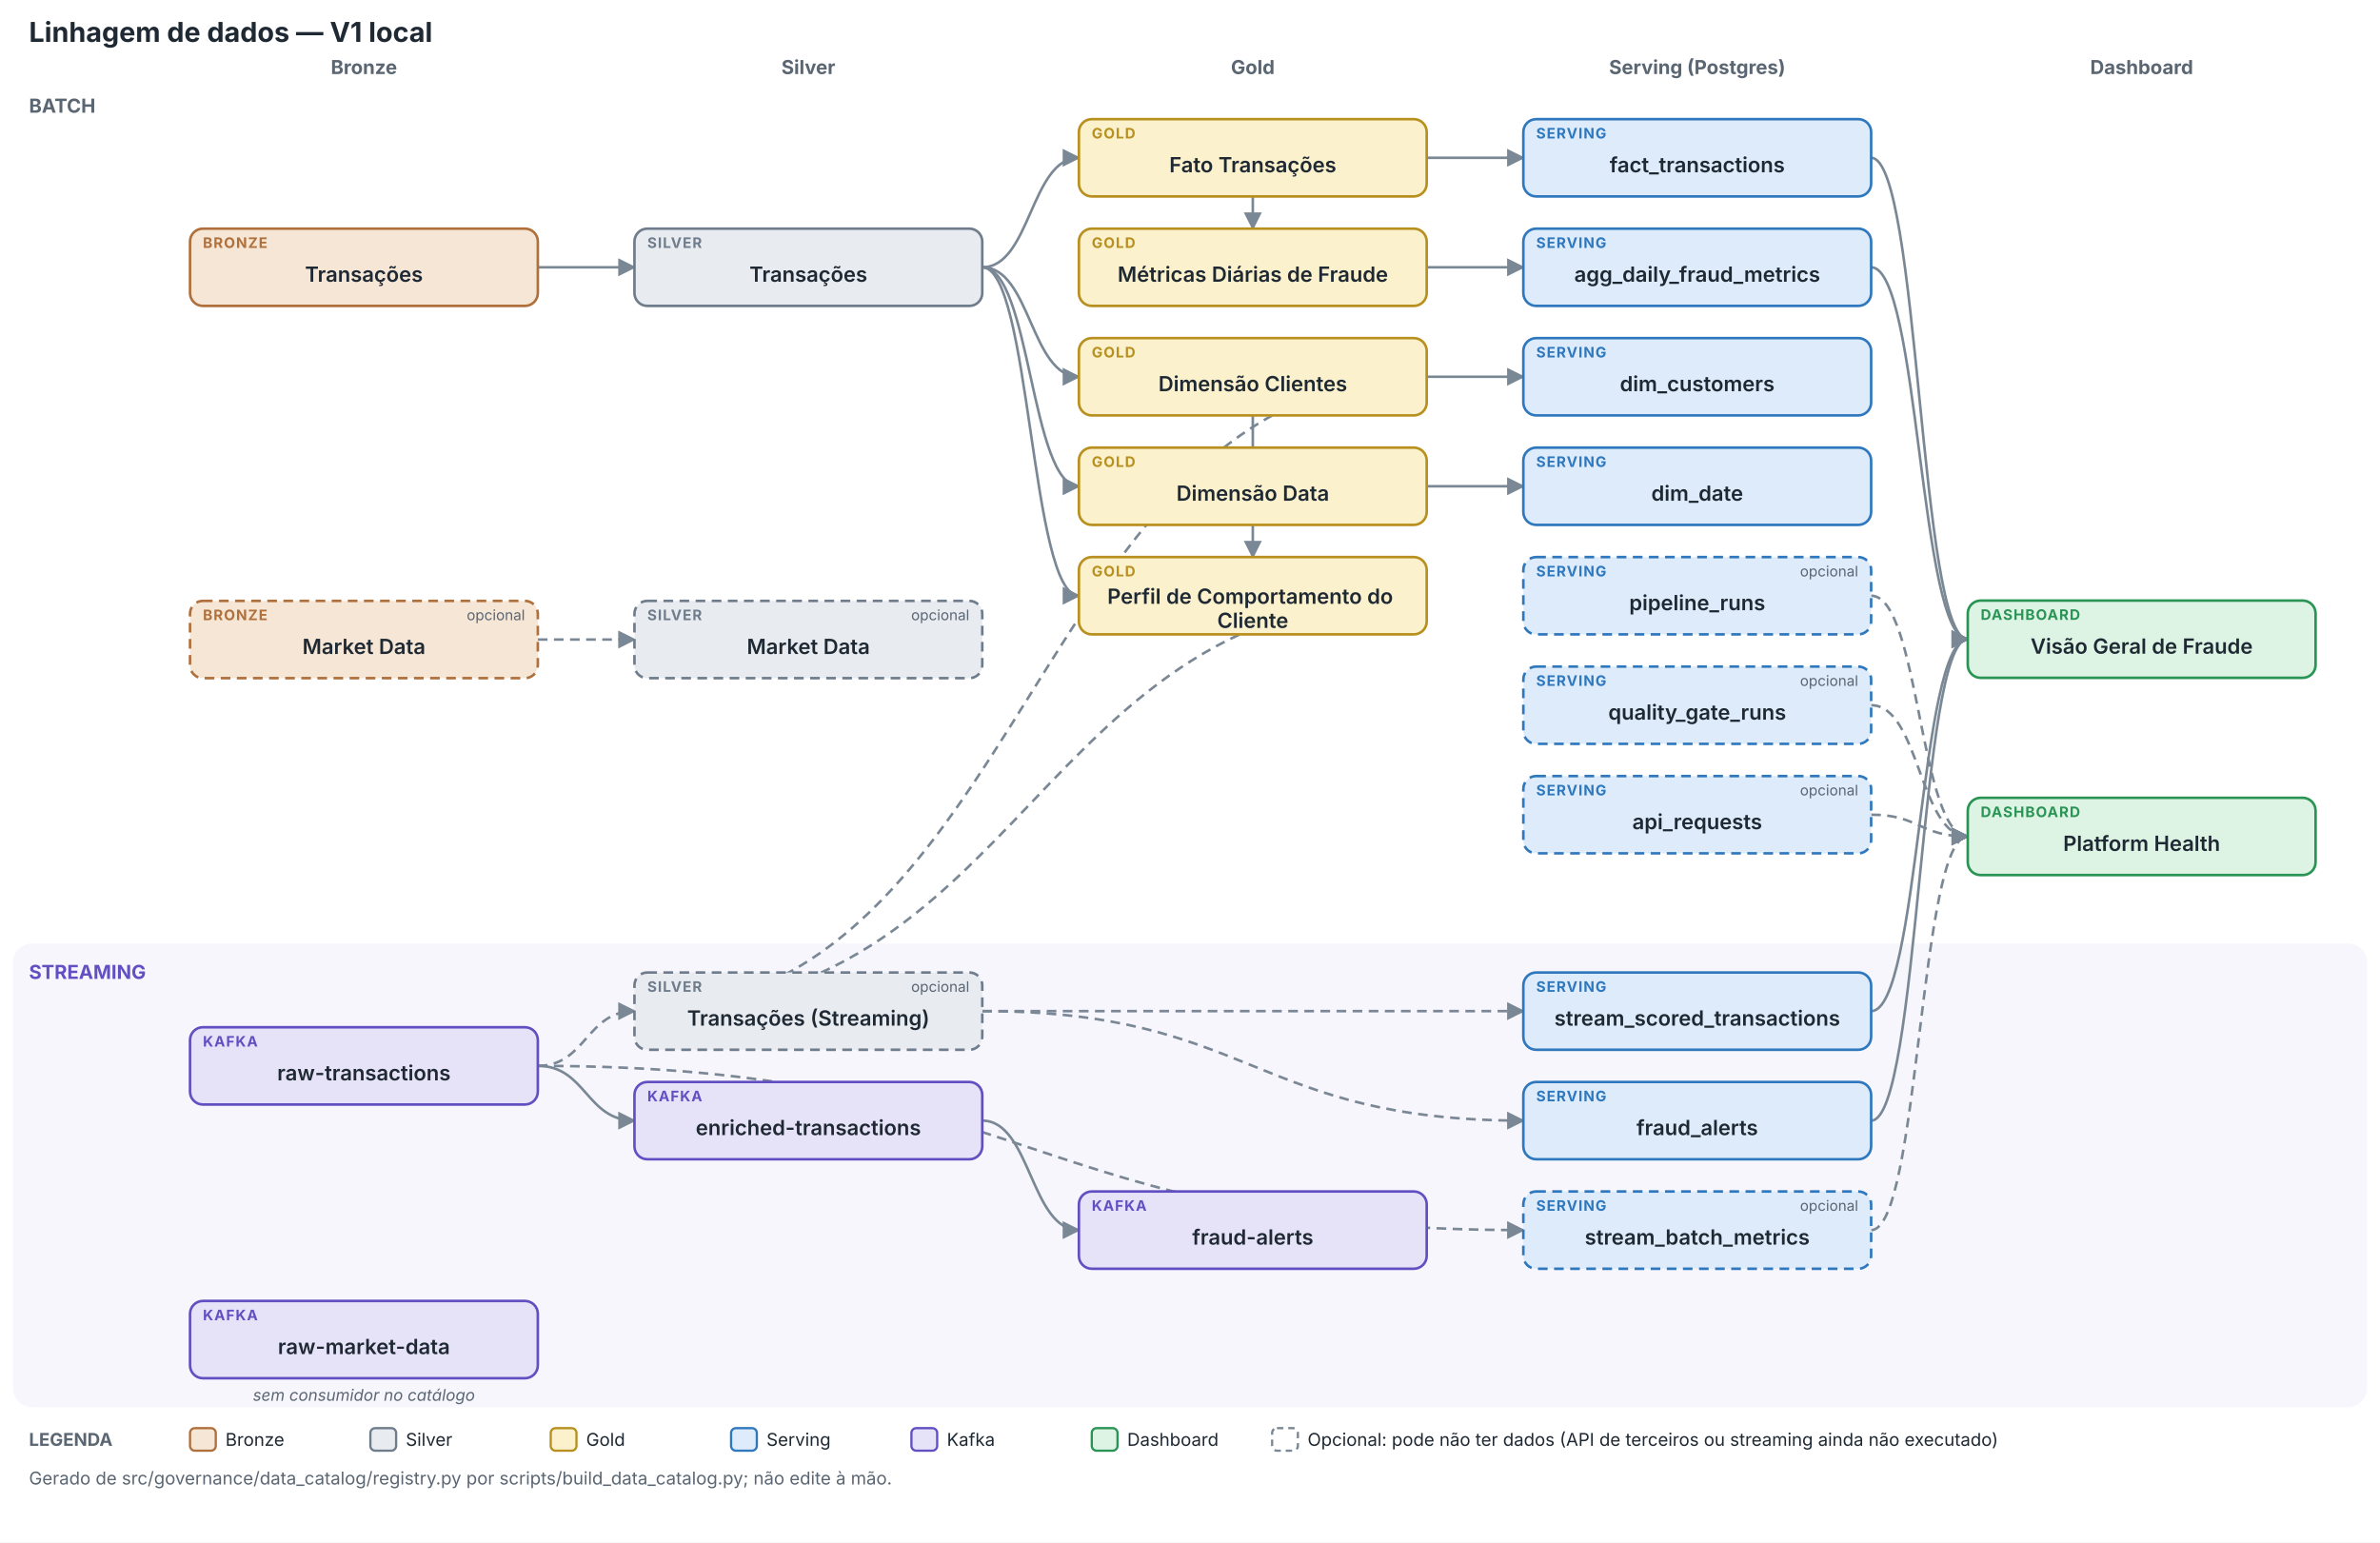
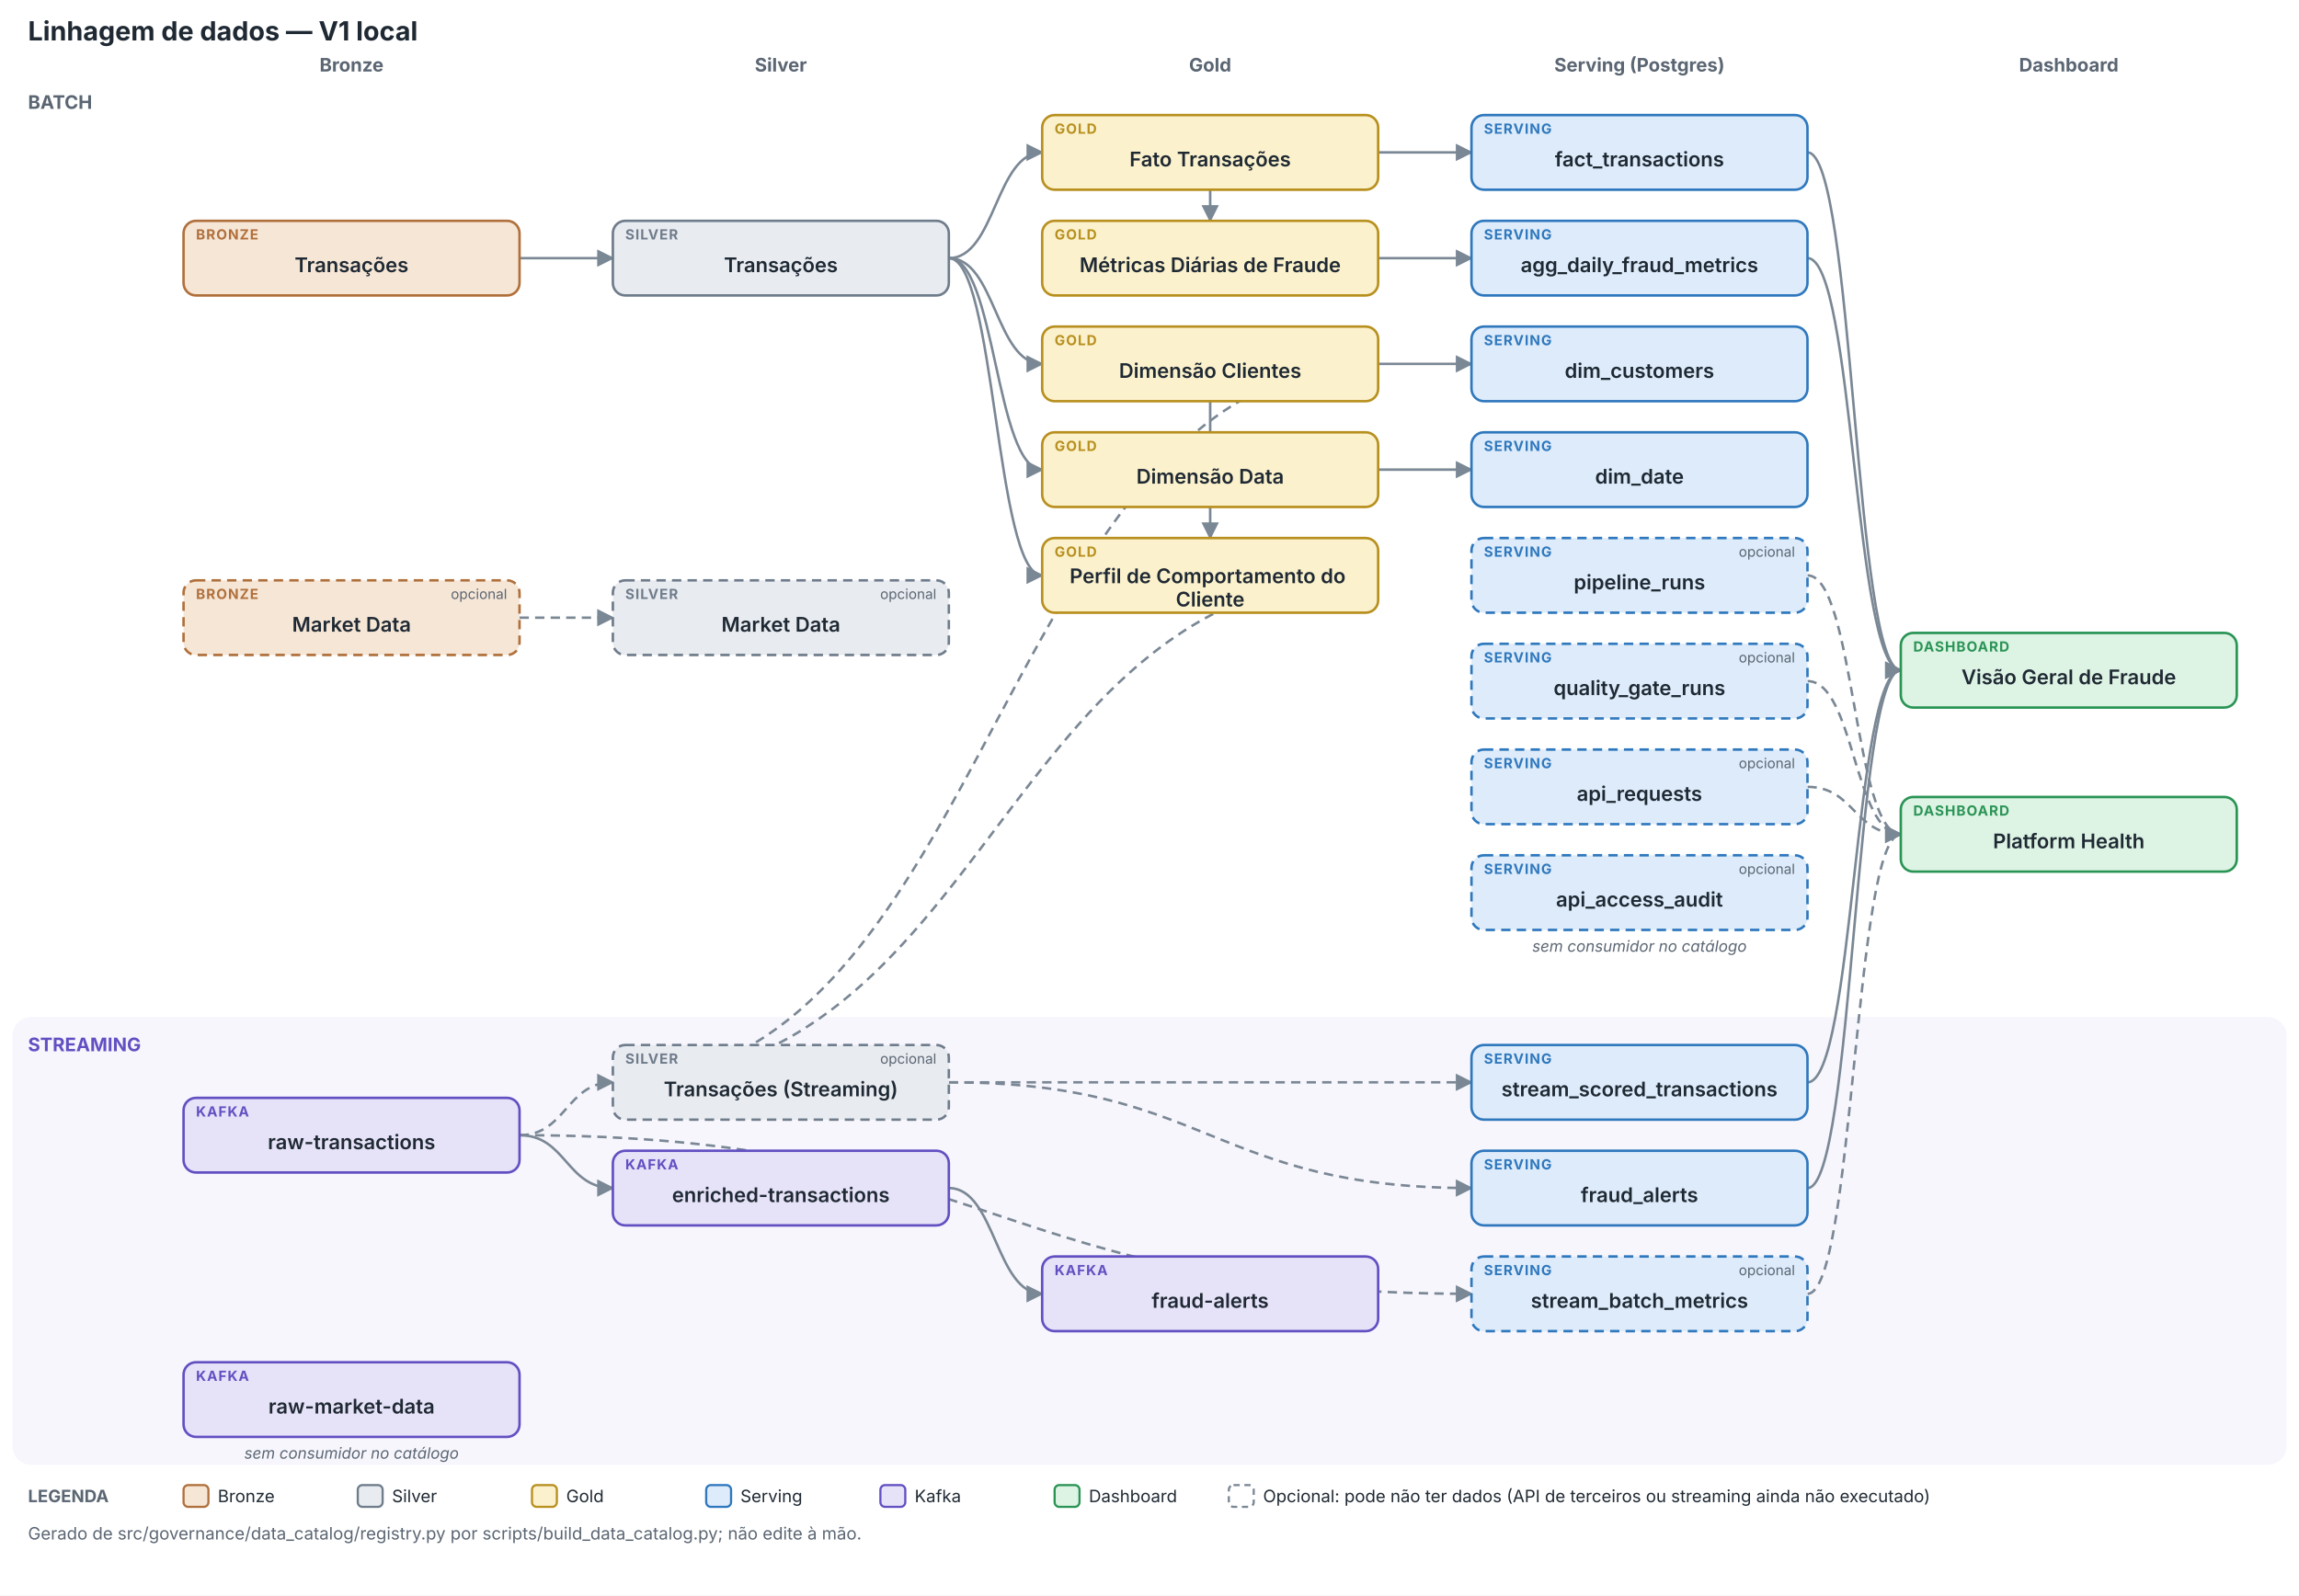
- <svg xmlns="http://www.w3.org/2000/svg" viewBox="0 0 1478 958" width="1478" height="958" font-family="Inter, -apple-system, 'Segoe UI', Helvetica, Arial, sans-serif" role="img" aria-labelledby="lineage-title lineage-desc">
+ <svg xmlns="http://www.w3.org/2000/svg" viewBox="0 0 1478 1026" width="1478" height="1026" font-family="Inter, -apple-system, 'Segoe UI', Helvetica, Arial, sans-serif" role="img" aria-labelledby="lineage-title lineage-desc">
  <defs>
    <marker id="arrow" viewBox="0 0 10 10" refX="9" refY="5" markerWidth="7" markerHeight="7" orient="auto-start-reverse">
      <path d="M 0 0 L 10 5 L 0 10 z" fill="#7A8794" />
    </marker>
  </defs>
  <rect width="100%" height="100%" fill="#FFFFFF" />
  <text x="18" y="26" font-size="17" font-weight="700" fill="#1F2933">Linhagem de dados — V1 local</text>
-   <rect x="8" y="586" width="1462" height="288" rx="12" fill="#F4F2FC" opacity="0.7" />
-   <text x="18" y="608" font-size="12" font-weight="700" fill="#6250C2">STREAMING</text>
+   <rect x="8" y="654" width="1462" height="288" rx="12" fill="#F4F2FC" opacity="0.7" />
+   <text x="18" y="676" font-size="12" font-weight="700" fill="#6250C2">STREAMING</text>
  <text x="18" y="70" font-size="12" font-weight="700" fill="#5B6673">BATCH</text>
  <text x="226" y="46" text-anchor="middle" font-size="12" font-weight="700" fill="#5B6673">Bronze</text>
  <text x="502" y="46" text-anchor="middle" font-size="12" font-weight="700" fill="#5B6673">Silver</text>
  <text x="778" y="46" text-anchor="middle" font-size="12" font-weight="700" fill="#5B6673">Gold</text>
  <text x="1054" y="46" text-anchor="middle" font-size="12" font-weight="700" fill="#5B6673">Serving (Postgres)</text>
  <text x="1330" y="46" text-anchor="middle" font-size="12" font-weight="700" fill="#5B6673">Dashboard</text>
  <g fill="none">
    <path d="M 334 166 C 364 166, 364 166, 394 166" stroke="#7A8794" stroke-width="1.6" fill="none" marker-end="url(#arrow)" data-from="bronze_transactions" data-to="silver_transactions" />
    <path d="M 334 397.2 C 364 397.2, 364 397.2, 394 397.2" stroke="#7A8794" stroke-width="1.6" fill="none" marker-end="url(#arrow)" stroke-dasharray="6 4" data-from="bronze_market_data" data-to="silver_market_data" />
-     <path d="M 334 662 C 364 662, 364 628, 394 628" stroke="#7A8794" stroke-width="1.6" fill="none" marker-end="url(#arrow)" stroke-dasharray="6 4" data-from="kafka_raw_transactions" data-to="silver_transactions_stream" />
-     <path d="M 886 234 C 640 234, 640 628, 394 628" stroke="#7A8794" stroke-width="1.6" fill="none" marker-end="url(#arrow)" stroke-dasharray="6 4" data-from="gold_dim_customers" data-to="silver_transactions_stream" />
-     <path d="M 886 370 C 640 370, 640 628, 394 628" stroke="#7A8794" stroke-width="1.6" fill="none" marker-end="url(#arrow)" stroke-dasharray="6 4" data-from="gold_customer_behavior_profile" data-to="silver_transactions_stream" />
+     <path d="M 334 730 C 364 730, 364 696, 394 696" stroke="#7A8794" stroke-width="1.6" fill="none" marker-end="url(#arrow)" stroke-dasharray="6 4" data-from="kafka_raw_transactions" data-to="silver_transactions_stream" />
+     <path d="M 886 234 C 640 234, 640 696, 394 696" stroke="#7A8794" stroke-width="1.6" fill="none" marker-end="url(#arrow)" stroke-dasharray="6 4" data-from="gold_dim_customers" data-to="silver_transactions_stream" />
+     <path d="M 886 370 C 640 370, 640 696, 394 696" stroke="#7A8794" stroke-width="1.6" fill="none" marker-end="url(#arrow)" stroke-dasharray="6 4" data-from="gold_customer_behavior_profile" data-to="silver_transactions_stream" />
    <path d="M 610 166 C 640 166, 640 98, 670 98" stroke="#7A8794" stroke-width="1.6" fill="none" marker-end="url(#arrow)" data-from="silver_transactions" data-to="gold_fact_transactions" />
    <path d="M 610 166 C 640 166, 640 234, 670 234" stroke="#7A8794" stroke-width="1.6" fill="none" marker-end="url(#arrow)" data-from="silver_transactions" data-to="gold_dim_customers" />
    <path d="M 610 166 C 640 166, 640 302, 670 302" stroke="#7A8794" stroke-width="1.6" fill="none" marker-end="url(#arrow)" data-from="silver_transactions" data-to="gold_dim_date" />
    <path d="M 778 122 L 778 142" stroke="#7A8794" stroke-width="1.6" fill="none" marker-end="url(#arrow)" data-from="gold_fact_transactions" data-to="gold_agg_daily_fraud_metrics" />
    <path d="M 610 166 C 640 166, 640 370, 670 370" stroke="#7A8794" stroke-width="1.6" fill="none" marker-end="url(#arrow)" data-from="silver_transactions" data-to="gold_customer_behavior_profile" />
    <path d="M 778 258 L 778 346" stroke="#7A8794" stroke-width="1.6" fill="none" marker-end="url(#arrow)" data-from="gold_dim_customers" data-to="gold_customer_behavior_profile" />
    <path d="M 886 98 C 916 98, 916 98, 946 98" stroke="#7A8794" stroke-width="1.6" fill="none" marker-end="url(#arrow)" data-from="gold_fact_transactions" data-to="serving_fact_transactions" />
    <path d="M 886 234 C 916 234, 916 234, 946 234" stroke="#7A8794" stroke-width="1.6" fill="none" marker-end="url(#arrow)" data-from="gold_dim_customers" data-to="serving_dim_customers" />
    <path d="M 886 302 C 916 302, 916 302, 946 302" stroke="#7A8794" stroke-width="1.6" fill="none" marker-end="url(#arrow)" data-from="gold_dim_date" data-to="serving_dim_date" />
    <path d="M 886 166 C 916 166, 916 166, 946 166" stroke="#7A8794" stroke-width="1.6" fill="none" marker-end="url(#arrow)" data-from="gold_agg_daily_fraud_metrics" data-to="serving_agg_daily_fraud_metrics" />
-     <path d="M 610 628 C 778 628, 778 628, 946 628" stroke="#7A8794" stroke-width="1.6" fill="none" marker-end="url(#arrow)" stroke-dasharray="6 4" data-from="silver_transactions_stream" data-to="serving_stream_scored_transactions" />
-     <path d="M 610 628 C 778 628, 778 696, 946 696" stroke="#7A8794" stroke-width="1.6" fill="none" marker-end="url(#arrow)" stroke-dasharray="6 4" data-from="silver_transactions_stream" data-to="serving_fraud_alerts" />
-     <path d="M 334 662 C 640 662, 640 764, 946 764" stroke="#7A8794" stroke-width="1.6" fill="none" marker-end="url(#arrow)" stroke-dasharray="6 4" data-from="kafka_raw_transactions" data-to="serving_stream_batch_metrics" />
-     <path d="M 334 662 C 364 662, 364 696, 394 696" stroke="#7A8794" stroke-width="1.6" fill="none" marker-end="url(#arrow)" data-from="kafka_raw_transactions" data-to="kafka_enriched_transactions" />
-     <path d="M 610 696 C 640 696, 640 764, 670 764" stroke="#7A8794" stroke-width="1.6" fill="none" marker-end="url(#arrow)" data-from="kafka_enriched_transactions" data-to="kafka_fraud_alerts" />
-     <path d="M 1162 98 C 1192 98, 1192 397, 1222 397" stroke="#7A8794" stroke-width="1.6" fill="none" marker-end="url(#arrow)" data-from="serving_fact_transactions" data-to="dashboard_fraud_overview" />
-     <path d="M 1162 166 C 1192 166, 1192 397, 1222 397" stroke="#7A8794" stroke-width="1.6" fill="none" marker-end="url(#arrow)" data-from="serving_agg_daily_fraud_metrics" data-to="dashboard_fraud_overview" />
-     <path d="M 1162 628 C 1192 628, 1192 397, 1222 397" stroke="#7A8794" stroke-width="1.6" fill="none" marker-end="url(#arrow)" data-from="serving_stream_scored_transactions" data-to="dashboard_fraud_overview" />
-     <path d="M 1162 696 C 1192 696, 1192 397, 1222 397" stroke="#7A8794" stroke-width="1.6" fill="none" marker-end="url(#arrow)" data-from="serving_fraud_alerts" data-to="dashboard_fraud_overview" />
-     <path d="M 1162 764 C 1192 764, 1192 519.5, 1222 519.5" stroke="#7A8794" stroke-width="1.6" fill="none" marker-end="url(#arrow)" stroke-dasharray="6 4" data-from="serving_stream_batch_metrics" data-to="dashboard_platform_health" />
-     <path d="M 1162 370 C 1192 370, 1192 519.5, 1222 519.5" stroke="#7A8794" stroke-width="1.6" fill="none" marker-end="url(#arrow)" stroke-dasharray="6 4" data-from="serving_pipeline_runs" data-to="dashboard_platform_health" />
-     <path d="M 1162 438 C 1192 438, 1192 519.5, 1222 519.5" stroke="#7A8794" stroke-width="1.6" fill="none" marker-end="url(#arrow)" stroke-dasharray="6 4" data-from="serving_quality_gate_runs" data-to="dashboard_platform_health" />
-     <path d="M 1162 506 C 1192 506, 1192 519.5, 1222 519.5" stroke="#7A8794" stroke-width="1.6" fill="none" marker-end="url(#arrow)" stroke-dasharray="6 4" data-from="serving_api_requests" data-to="dashboard_platform_health" />
+     <path d="M 610 696 C 778 696, 778 696, 946 696" stroke="#7A8794" stroke-width="1.6" fill="none" marker-end="url(#arrow)" stroke-dasharray="6 4" data-from="silver_transactions_stream" data-to="serving_stream_scored_transactions" />
+     <path d="M 610 696 C 778 696, 778 764, 946 764" stroke="#7A8794" stroke-width="1.6" fill="none" marker-end="url(#arrow)" stroke-dasharray="6 4" data-from="silver_transactions_stream" data-to="serving_fraud_alerts" />
+     <path d="M 334 730 C 640 730, 640 832, 946 832" stroke="#7A8794" stroke-width="1.6" fill="none" marker-end="url(#arrow)" stroke-dasharray="6 4" data-from="kafka_raw_transactions" data-to="serving_stream_batch_metrics" />
+     <path d="M 334 730 C 364 730, 364 764, 394 764" stroke="#7A8794" stroke-width="1.6" fill="none" marker-end="url(#arrow)" data-from="kafka_raw_transactions" data-to="kafka_enriched_transactions" />
+     <path d="M 610 764 C 640 764, 640 832, 670 832" stroke="#7A8794" stroke-width="1.6" fill="none" marker-end="url(#arrow)" data-from="kafka_enriched_transactions" data-to="kafka_fraud_alerts" />
+     <path d="M 1162 98 C 1192 98, 1192 431, 1222 431" stroke="#7A8794" stroke-width="1.6" fill="none" marker-end="url(#arrow)" data-from="serving_fact_transactions" data-to="dashboard_fraud_overview" />
+     <path d="M 1162 166 C 1192 166, 1192 431, 1222 431" stroke="#7A8794" stroke-width="1.6" fill="none" marker-end="url(#arrow)" data-from="serving_agg_daily_fraud_metrics" data-to="dashboard_fraud_overview" />
+     <path d="M 1162 696 C 1192 696, 1192 431, 1222 431" stroke="#7A8794" stroke-width="1.6" fill="none" marker-end="url(#arrow)" data-from="serving_stream_scored_transactions" data-to="dashboard_fraud_overview" />
+     <path d="M 1162 764 C 1192 764, 1192 431, 1222 431" stroke="#7A8794" stroke-width="1.6" fill="none" marker-end="url(#arrow)" data-from="serving_fraud_alerts" data-to="dashboard_fraud_overview" />
+     <path d="M 1162 832 C 1192 832, 1192 536.5, 1222 536.5" stroke="#7A8794" stroke-width="1.6" fill="none" marker-end="url(#arrow)" stroke-dasharray="6 4" data-from="serving_stream_batch_metrics" data-to="dashboard_platform_health" />
+     <path d="M 1162 370 C 1192 370, 1192 536.5, 1222 536.5" stroke="#7A8794" stroke-width="1.6" fill="none" marker-end="url(#arrow)" stroke-dasharray="6 4" data-from="serving_pipeline_runs" data-to="dashboard_platform_health" />
+     <path d="M 1162 438 C 1192 438, 1192 536.5, 1222 536.5" stroke="#7A8794" stroke-width="1.6" fill="none" marker-end="url(#arrow)" stroke-dasharray="6 4" data-from="serving_quality_gate_runs" data-to="dashboard_platform_health" />
+     <path d="M 1162 506 C 1192 506, 1192 536.5, 1222 536.5" stroke="#7A8794" stroke-width="1.6" fill="none" marker-end="url(#arrow)" stroke-dasharray="6 4" data-from="serving_api_requests" data-to="dashboard_platform_health" />
  </g>
  <g data-key="bronze_transactions">
    <rect x="118" y="142" width="216" height="48" rx="8" fill="#F6E6D6" stroke="#B0703C" stroke-width="1.6" />
    <text x="126" y="154" font-size="9" font-weight="700" letter-spacing="0.6" fill="#B0703C">BRONZE</text>
    <text x="226" y="175" text-anchor="middle" font-size="13" font-weight="600" fill="#1F2933">
      <tspan x="226" dy="0">Transações</tspan>
    </text>
  </g>
  <g data-key="bronze_market_data">
    <rect x="118" y="373.2" width="216" height="48" rx="8" fill="#F6E6D6" stroke="#B0703C" stroke-width="1.6" stroke-dasharray="6 4" />
    <text x="126" y="385.2" font-size="9" font-weight="700" letter-spacing="0.6" fill="#B0703C">BRONZE</text>
    <text x="326" y="385.2" text-anchor="end" font-size="9" fill="#5B6673">opcional</text>
    <text x="226" y="406.2" text-anchor="middle" font-size="13" font-weight="600" fill="#1F2933">
      <tspan x="226" dy="0">Market Data</tspan>
    </text>
  </g>
  <g data-key="silver_transactions">
    <rect x="394" y="142" width="216" height="48" rx="8" fill="#E8EBF0" stroke="#6F7C8B" stroke-width="1.6" />
    <text x="402" y="154" font-size="9" font-weight="700" letter-spacing="0.6" fill="#6F7C8B">SILVER</text>
    <text x="502" y="175" text-anchor="middle" font-size="13" font-weight="600" fill="#1F2933">
      <tspan x="502" dy="0">Transações</tspan>
    </text>
  </g>
  <g data-key="silver_market_data">
    <rect x="394" y="373.2" width="216" height="48" rx="8" fill="#E8EBF0" stroke="#6F7C8B" stroke-width="1.6" stroke-dasharray="6 4" />
    <text x="402" y="385.2" font-size="9" font-weight="700" letter-spacing="0.6" fill="#6F7C8B">SILVER</text>
    <text x="602" y="385.2" text-anchor="end" font-size="9" fill="#5B6673">opcional</text>
    <text x="502" y="406.2" text-anchor="middle" font-size="13" font-weight="600" fill="#1F2933">
      <tspan x="502" dy="0">Market Data</tspan>
    </text>
  </g>
  <g data-key="silver_transactions_stream">
-     <rect x="394" y="604" width="216" height="48" rx="8" fill="#E8EBF0" stroke="#6F7C8B" stroke-width="1.6" stroke-dasharray="6 4" />
-     <text x="402" y="616" font-size="9" font-weight="700" letter-spacing="0.6" fill="#6F7C8B">SILVER</text>
-     <text x="602" y="616" text-anchor="end" font-size="9" fill="#5B6673">opcional</text>
-     <text x="502" y="637" text-anchor="middle" font-size="13" font-weight="600" fill="#1F2933">
+     <rect x="394" y="672" width="216" height="48" rx="8" fill="#E8EBF0" stroke="#6F7C8B" stroke-width="1.6" stroke-dasharray="6 4" />
+     <text x="402" y="684" font-size="9" font-weight="700" letter-spacing="0.6" fill="#6F7C8B">SILVER</text>
+     <text x="602" y="684" text-anchor="end" font-size="9" fill="#5B6673">opcional</text>
+     <text x="502" y="705" text-anchor="middle" font-size="13" font-weight="600" fill="#1F2933">
      <tspan x="502" dy="0">Transações (Streaming)</tspan>
    </text>
  </g>
  <g data-key="gold_fact_transactions">
    <rect x="670" y="74" width="216" height="48" rx="8" fill="#FBF1CC" stroke="#B8901F" stroke-width="1.6" />
    <text x="678" y="86" font-size="9" font-weight="700" letter-spacing="0.6" fill="#B8901F">GOLD</text>
    <text x="778" y="107" text-anchor="middle" font-size="13" font-weight="600" fill="#1F2933">
      <tspan x="778" dy="0">Fato Transações</tspan>
    </text>
  </g>
  <g data-key="gold_dim_customers">
    <rect x="670" y="210" width="216" height="48" rx="8" fill="#FBF1CC" stroke="#B8901F" stroke-width="1.6" />
    <text x="678" y="222" font-size="9" font-weight="700" letter-spacing="0.6" fill="#B8901F">GOLD</text>
    <text x="778" y="243" text-anchor="middle" font-size="13" font-weight="600" fill="#1F2933">
      <tspan x="778" dy="0">Dimensão Clientes</tspan>
    </text>
  </g>
  <g data-key="gold_dim_date">
    <rect x="670" y="278" width="216" height="48" rx="8" fill="#FBF1CC" stroke="#B8901F" stroke-width="1.6" />
    <text x="678" y="290" font-size="9" font-weight="700" letter-spacing="0.6" fill="#B8901F">GOLD</text>
    <text x="778" y="311" text-anchor="middle" font-size="13" font-weight="600" fill="#1F2933">
      <tspan x="778" dy="0">Dimensão Data</tspan>
    </text>
  </g>
  <g data-key="gold_agg_daily_fraud_metrics">
    <rect x="670" y="142" width="216" height="48" rx="8" fill="#FBF1CC" stroke="#B8901F" stroke-width="1.6" />
    <text x="678" y="154" font-size="9" font-weight="700" letter-spacing="0.6" fill="#B8901F">GOLD</text>
    <text x="778" y="175" text-anchor="middle" font-size="13" font-weight="600" fill="#1F2933">
      <tspan x="778" dy="0">Métricas Diárias de Fraude</tspan>
    </text>
  </g>
  <g data-key="gold_customer_behavior_profile">
    <rect x="670" y="346" width="216" height="48" rx="8" fill="#FBF1CC" stroke="#B8901F" stroke-width="1.6" />
    <text x="678" y="358" font-size="9" font-weight="700" letter-spacing="0.6" fill="#B8901F">GOLD</text>
    <text x="778" y="375" text-anchor="middle" font-size="13" font-weight="600" fill="#1F2933">
      <tspan x="778" dy="0">Perfil de Comportamento do</tspan>
      <tspan x="778" dy="15">Cliente</tspan>
    </text>
  </g>
  <g data-key="serving_fact_transactions">
    <rect x="946" y="74" width="216" height="48" rx="8" fill="#DDEBFA" stroke="#2F78BD" stroke-width="1.6" />
    <text x="954" y="86" font-size="9" font-weight="700" letter-spacing="0.6" fill="#2F78BD">SERVING</text>
    <text x="1054" y="107" text-anchor="middle" font-size="13" font-weight="600" fill="#1F2933">
      <tspan x="1054" dy="0">fact_transactions</tspan>
    </text>
  </g>
  <g data-key="serving_dim_customers">
    <rect x="946" y="210" width="216" height="48" rx="8" fill="#DDEBFA" stroke="#2F78BD" stroke-width="1.6" />
    <text x="954" y="222" font-size="9" font-weight="700" letter-spacing="0.6" fill="#2F78BD">SERVING</text>
    <text x="1054" y="243" text-anchor="middle" font-size="13" font-weight="600" fill="#1F2933">
      <tspan x="1054" dy="0">dim_customers</tspan>
    </text>
  </g>
  <g data-key="serving_dim_date">
    <rect x="946" y="278" width="216" height="48" rx="8" fill="#DDEBFA" stroke="#2F78BD" stroke-width="1.6" />
    <text x="954" y="290" font-size="9" font-weight="700" letter-spacing="0.6" fill="#2F78BD">SERVING</text>
    <text x="1054" y="311" text-anchor="middle" font-size="13" font-weight="600" fill="#1F2933">
      <tspan x="1054" dy="0">dim_date</tspan>
    </text>
  </g>
  <g data-key="serving_agg_daily_fraud_metrics">
    <rect x="946" y="142" width="216" height="48" rx="8" fill="#DDEBFA" stroke="#2F78BD" stroke-width="1.6" />
    <text x="954" y="154" font-size="9" font-weight="700" letter-spacing="0.6" fill="#2F78BD">SERVING</text>
    <text x="1054" y="175" text-anchor="middle" font-size="13" font-weight="600" fill="#1F2933">
      <tspan x="1054" dy="0">agg_daily_fraud_metrics</tspan>
    </text>
  </g>
  <g data-key="serving_stream_scored_transactions">
-     <rect x="946" y="604" width="216" height="48" rx="8" fill="#DDEBFA" stroke="#2F78BD" stroke-width="1.6" />
-     <text x="954" y="616" font-size="9" font-weight="700" letter-spacing="0.6" fill="#2F78BD">SERVING</text>
-     <text x="1054" y="637" text-anchor="middle" font-size="13" font-weight="600" fill="#1F2933">
-       <tspan x="1054" dy="0">stream_scored_transactions</tspan>
-     </text>
-   </g>
-   <g data-key="serving_fraud_alerts">
    <rect x="946" y="672" width="216" height="48" rx="8" fill="#DDEBFA" stroke="#2F78BD" stroke-width="1.6" />
    <text x="954" y="684" font-size="9" font-weight="700" letter-spacing="0.6" fill="#2F78BD">SERVING</text>
    <text x="1054" y="705" text-anchor="middle" font-size="13" font-weight="600" fill="#1F2933">
+       <tspan x="1054" dy="0">stream_scored_transactions</tspan>
+     </text>
+   </g>
+   <g data-key="serving_fraud_alerts">
+     <rect x="946" y="740" width="216" height="48" rx="8" fill="#DDEBFA" stroke="#2F78BD" stroke-width="1.6" />
+     <text x="954" y="752" font-size="9" font-weight="700" letter-spacing="0.6" fill="#2F78BD">SERVING</text>
+     <text x="1054" y="773" text-anchor="middle" font-size="13" font-weight="600" fill="#1F2933">
      <tspan x="1054" dy="0">fraud_alerts</tspan>
    </text>
  </g>
  <g data-key="serving_stream_batch_metrics">
-     <rect x="946" y="740" width="216" height="48" rx="8" fill="#DDEBFA" stroke="#2F78BD" stroke-width="1.6" stroke-dasharray="6 4" />
-     <text x="954" y="752" font-size="9" font-weight="700" letter-spacing="0.6" fill="#2F78BD">SERVING</text>
-     <text x="1154" y="752" text-anchor="end" font-size="9" fill="#5B6673">opcional</text>
-     <text x="1054" y="773" text-anchor="middle" font-size="13" font-weight="600" fill="#1F2933">
+     <rect x="946" y="808" width="216" height="48" rx="8" fill="#DDEBFA" stroke="#2F78BD" stroke-width="1.6" stroke-dasharray="6 4" />
+     <text x="954" y="820" font-size="9" font-weight="700" letter-spacing="0.6" fill="#2F78BD">SERVING</text>
+     <text x="1154" y="820" text-anchor="end" font-size="9" fill="#5B6673">opcional</text>
+     <text x="1054" y="841" text-anchor="middle" font-size="13" font-weight="600" fill="#1F2933">
      <tspan x="1054" dy="0">stream_batch_metrics</tspan>
    </text>
  </g>
  <g data-key="serving_pipeline_runs">
    <rect x="946" y="346" width="216" height="48" rx="8" fill="#DDEBFA" stroke="#2F78BD" stroke-width="1.6" stroke-dasharray="6 4" />
    <text x="954" y="358" font-size="9" font-weight="700" letter-spacing="0.6" fill="#2F78BD">SERVING</text>
    <text x="1154" y="358" text-anchor="end" font-size="9" fill="#5B6673">opcional</text>
    <text x="1054" y="379" text-anchor="middle" font-size="13" font-weight="600" fill="#1F2933">
      <tspan x="1054" dy="0">pipeline_runs</tspan>
    </text>
  </g>
  <g data-key="serving_quality_gate_runs">
    <rect x="946" y="414" width="216" height="48" rx="8" fill="#DDEBFA" stroke="#2F78BD" stroke-width="1.6" stroke-dasharray="6 4" />
    <text x="954" y="426" font-size="9" font-weight="700" letter-spacing="0.6" fill="#2F78BD">SERVING</text>
    <text x="1154" y="426" text-anchor="end" font-size="9" fill="#5B6673">opcional</text>
    <text x="1054" y="447" text-anchor="middle" font-size="13" font-weight="600" fill="#1F2933">
      <tspan x="1054" dy="0">quality_gate_runs</tspan>
    </text>
  </g>
  <g data-key="serving_api_requests">
    <rect x="946" y="482" width="216" height="48" rx="8" fill="#DDEBFA" stroke="#2F78BD" stroke-width="1.6" stroke-dasharray="6 4" />
    <text x="954" y="494" font-size="9" font-weight="700" letter-spacing="0.6" fill="#2F78BD">SERVING</text>
    <text x="1154" y="494" text-anchor="end" font-size="9" fill="#5B6673">opcional</text>
    <text x="1054" y="515" text-anchor="middle" font-size="13" font-weight="600" fill="#1F2933">
      <tspan x="1054" dy="0">api_requests</tspan>
    </text>
  </g>
+   <g data-key="serving_api_access_audit">
+     <rect x="946" y="550" width="216" height="48" rx="8" fill="#DDEBFA" stroke="#2F78BD" stroke-width="1.6" stroke-dasharray="6 4" />
+     <text x="954" y="562" font-size="9" font-weight="700" letter-spacing="0.6" fill="#2F78BD">SERVING</text>
+     <text x="1154" y="562" text-anchor="end" font-size="9" fill="#5B6673">opcional</text>
+     <text x="1054" y="583" text-anchor="middle" font-size="13" font-weight="600" fill="#1F2933">
+       <tspan x="1054" dy="0">api_access_audit</tspan>
+     </text>
+     <text x="1054" y="612" text-anchor="middle" font-size="10" font-style="italic" fill="#5B6673">sem consumidor no catálogo</text>
+   </g>
  <g data-key="kafka_raw_transactions">
-     <rect x="118" y="638" width="216" height="48" rx="8" fill="#E6E2F8" stroke="#6250C2" stroke-width="1.6" />
-     <text x="126" y="650" font-size="9" font-weight="700" letter-spacing="0.6" fill="#6250C2">KAFKA</text>
-     <text x="226" y="671" text-anchor="middle" font-size="13" font-weight="600" fill="#1F2933">
+     <rect x="118" y="706" width="216" height="48" rx="8" fill="#E6E2F8" stroke="#6250C2" stroke-width="1.6" />
+     <text x="126" y="718" font-size="9" font-weight="700" letter-spacing="0.6" fill="#6250C2">KAFKA</text>
+     <text x="226" y="739" text-anchor="middle" font-size="13" font-weight="600" fill="#1F2933">
      <tspan x="226" dy="0">raw-transactions</tspan>
    </text>
  </g>
  <g data-key="kafka_raw_market_data">
-     <rect x="118" y="808" width="216" height="48" rx="8" fill="#E6E2F8" stroke="#6250C2" stroke-width="1.6" />
-     <text x="126" y="820" font-size="9" font-weight="700" letter-spacing="0.6" fill="#6250C2">KAFKA</text>
-     <text x="226" y="841" text-anchor="middle" font-size="13" font-weight="600" fill="#1F2933">
+     <rect x="118" y="876" width="216" height="48" rx="8" fill="#E6E2F8" stroke="#6250C2" stroke-width="1.6" />
+     <text x="126" y="888" font-size="9" font-weight="700" letter-spacing="0.6" fill="#6250C2">KAFKA</text>
+     <text x="226" y="909" text-anchor="middle" font-size="13" font-weight="600" fill="#1F2933">
      <tspan x="226" dy="0">raw-market-data</tspan>
    </text>
-     <text x="226" y="870" text-anchor="middle" font-size="10" font-style="italic" fill="#5B6673">sem consumidor no catálogo</text>
+     <text x="226" y="938" text-anchor="middle" font-size="10" font-style="italic" fill="#5B6673">sem consumidor no catálogo</text>
  </g>
  <g data-key="kafka_enriched_transactions">
-     <rect x="394" y="672" width="216" height="48" rx="8" fill="#E6E2F8" stroke="#6250C2" stroke-width="1.6" />
-     <text x="402" y="684" font-size="9" font-weight="700" letter-spacing="0.6" fill="#6250C2">KAFKA</text>
-     <text x="502" y="705" text-anchor="middle" font-size="13" font-weight="600" fill="#1F2933">
+     <rect x="394" y="740" width="216" height="48" rx="8" fill="#E6E2F8" stroke="#6250C2" stroke-width="1.6" />
+     <text x="402" y="752" font-size="9" font-weight="700" letter-spacing="0.6" fill="#6250C2">KAFKA</text>
+     <text x="502" y="773" text-anchor="middle" font-size="13" font-weight="600" fill="#1F2933">
      <tspan x="502" dy="0">enriched-transactions</tspan>
    </text>
  </g>
  <g data-key="kafka_fraud_alerts">
-     <rect x="670" y="740" width="216" height="48" rx="8" fill="#E6E2F8" stroke="#6250C2" stroke-width="1.6" />
-     <text x="678" y="752" font-size="9" font-weight="700" letter-spacing="0.6" fill="#6250C2">KAFKA</text>
-     <text x="778" y="773" text-anchor="middle" font-size="13" font-weight="600" fill="#1F2933">
+     <rect x="670" y="808" width="216" height="48" rx="8" fill="#E6E2F8" stroke="#6250C2" stroke-width="1.6" />
+     <text x="678" y="820" font-size="9" font-weight="700" letter-spacing="0.6" fill="#6250C2">KAFKA</text>
+     <text x="778" y="841" text-anchor="middle" font-size="13" font-weight="600" fill="#1F2933">
      <tspan x="778" dy="0">fraud-alerts</tspan>
    </text>
  </g>
  <g data-key="dashboard_fraud_overview">
-     <rect x="1222" y="373" width="216" height="48" rx="8" fill="#DDF3E4" stroke="#2A9455" stroke-width="1.6" />
-     <text x="1230" y="385" font-size="9" font-weight="700" letter-spacing="0.6" fill="#2A9455">DASHBOARD</text>
-     <text x="1330" y="406" text-anchor="middle" font-size="13" font-weight="600" fill="#1F2933">
+     <rect x="1222" y="407" width="216" height="48" rx="8" fill="#DDF3E4" stroke="#2A9455" stroke-width="1.6" />
+     <text x="1230" y="419" font-size="9" font-weight="700" letter-spacing="0.6" fill="#2A9455">DASHBOARD</text>
+     <text x="1330" y="440" text-anchor="middle" font-size="13" font-weight="600" fill="#1F2933">
      <tspan x="1330" dy="0">Visão Geral de Fraude</tspan>
    </text>
  </g>
  <g data-key="dashboard_platform_health">
-     <rect x="1222" y="495.5" width="216" height="48" rx="8" fill="#DDF3E4" stroke="#2A9455" stroke-width="1.6" />
-     <text x="1230" y="507.5" font-size="9" font-weight="700" letter-spacing="0.6" fill="#2A9455">DASHBOARD</text>
-     <text x="1330" y="528.5" text-anchor="middle" font-size="13" font-weight="600" fill="#1F2933">
+     <rect x="1222" y="512.5" width="216" height="48" rx="8" fill="#DDF3E4" stroke="#2A9455" stroke-width="1.6" />
+     <text x="1230" y="524.5" font-size="9" font-weight="700" letter-spacing="0.6" fill="#2A9455">DASHBOARD</text>
+     <text x="1330" y="545.5" text-anchor="middle" font-size="13" font-weight="600" fill="#1F2933">
      <tspan x="1330" dy="0">Platform Health</tspan>
    </text>
  </g>
-   <text x="18" y="898" font-size="11" font-weight="700" fill="#5B6673">LEGENDA</text>
-   <rect x="118" y="887" width="16" height="14" rx="3" fill="#F6E6D6" stroke="#B0703C" stroke-width="1.4" />
-   <text x="140" y="898" font-size="11" fill="#1F2933">Bronze</text>
-   <rect x="230" y="887" width="16" height="14" rx="3" fill="#E8EBF0" stroke="#6F7C8B" stroke-width="1.4" />
-   <text x="252" y="898" font-size="11" fill="#1F2933">Silver</text>
-   <rect x="342" y="887" width="16" height="14" rx="3" fill="#FBF1CC" stroke="#B8901F" stroke-width="1.4" />
-   <text x="364" y="898" font-size="11" fill="#1F2933">Gold</text>
-   <rect x="454" y="887" width="16" height="14" rx="3" fill="#DDEBFA" stroke="#2F78BD" stroke-width="1.4" />
-   <text x="476" y="898" font-size="11" fill="#1F2933">Serving</text>
-   <rect x="566" y="887" width="16" height="14" rx="3" fill="#E6E2F8" stroke="#6250C2" stroke-width="1.4" />
-   <text x="588" y="898" font-size="11" fill="#1F2933">Kafka</text>
-   <rect x="678" y="887" width="16" height="14" rx="3" fill="#DDF3E4" stroke="#2A9455" stroke-width="1.4" />
-   <text x="700" y="898" font-size="11" fill="#1F2933">Dashboard</text>
-   <rect x="790" y="887" width="16" height="14" rx="3" fill="#FFFFFF" stroke="#7A8794" stroke-width="1.4" stroke-dasharray="4 3" />
-   <text x="812" y="898" font-size="11" fill="#1F2933">Opcional: pode não ter dados (API de terceiros ou streaming ainda não executado)</text>
-   <text x="18" y="922" font-size="11" fill="#5B6673">Gerado de src/governance/data_catalog/registry.py por scripts/build_data_catalog.py; não edite à mão.</text>
+   <text x="18" y="966" font-size="11" font-weight="700" fill="#5B6673">LEGENDA</text>
+   <rect x="118" y="955" width="16" height="14" rx="3" fill="#F6E6D6" stroke="#B0703C" stroke-width="1.4" />
+   <text x="140" y="966" font-size="11" fill="#1F2933">Bronze</text>
+   <rect x="230" y="955" width="16" height="14" rx="3" fill="#E8EBF0" stroke="#6F7C8B" stroke-width="1.4" />
+   <text x="252" y="966" font-size="11" fill="#1F2933">Silver</text>
+   <rect x="342" y="955" width="16" height="14" rx="3" fill="#FBF1CC" stroke="#B8901F" stroke-width="1.4" />
+   <text x="364" y="966" font-size="11" fill="#1F2933">Gold</text>
+   <rect x="454" y="955" width="16" height="14" rx="3" fill="#DDEBFA" stroke="#2F78BD" stroke-width="1.4" />
+   <text x="476" y="966" font-size="11" fill="#1F2933">Serving</text>
+   <rect x="566" y="955" width="16" height="14" rx="3" fill="#E6E2F8" stroke="#6250C2" stroke-width="1.4" />
+   <text x="588" y="966" font-size="11" fill="#1F2933">Kafka</text>
+   <rect x="678" y="955" width="16" height="14" rx="3" fill="#DDF3E4" stroke="#2A9455" stroke-width="1.4" />
+   <text x="700" y="966" font-size="11" fill="#1F2933">Dashboard</text>
+   <rect x="790" y="955" width="16" height="14" rx="3" fill="#FFFFFF" stroke="#7A8794" stroke-width="1.4" stroke-dasharray="4 3" />
+   <text x="812" y="966" font-size="11" fill="#1F2933">Opcional: pode não ter dados (API de terceiros ou streaming ainda não executado)</text>
+   <text x="18" y="990" font-size="11" fill="#5B6673">Gerado de src/governance/data_catalog/registry.py por scripts/build_data_catalog.py; não edite à mão.</text>
</svg>
